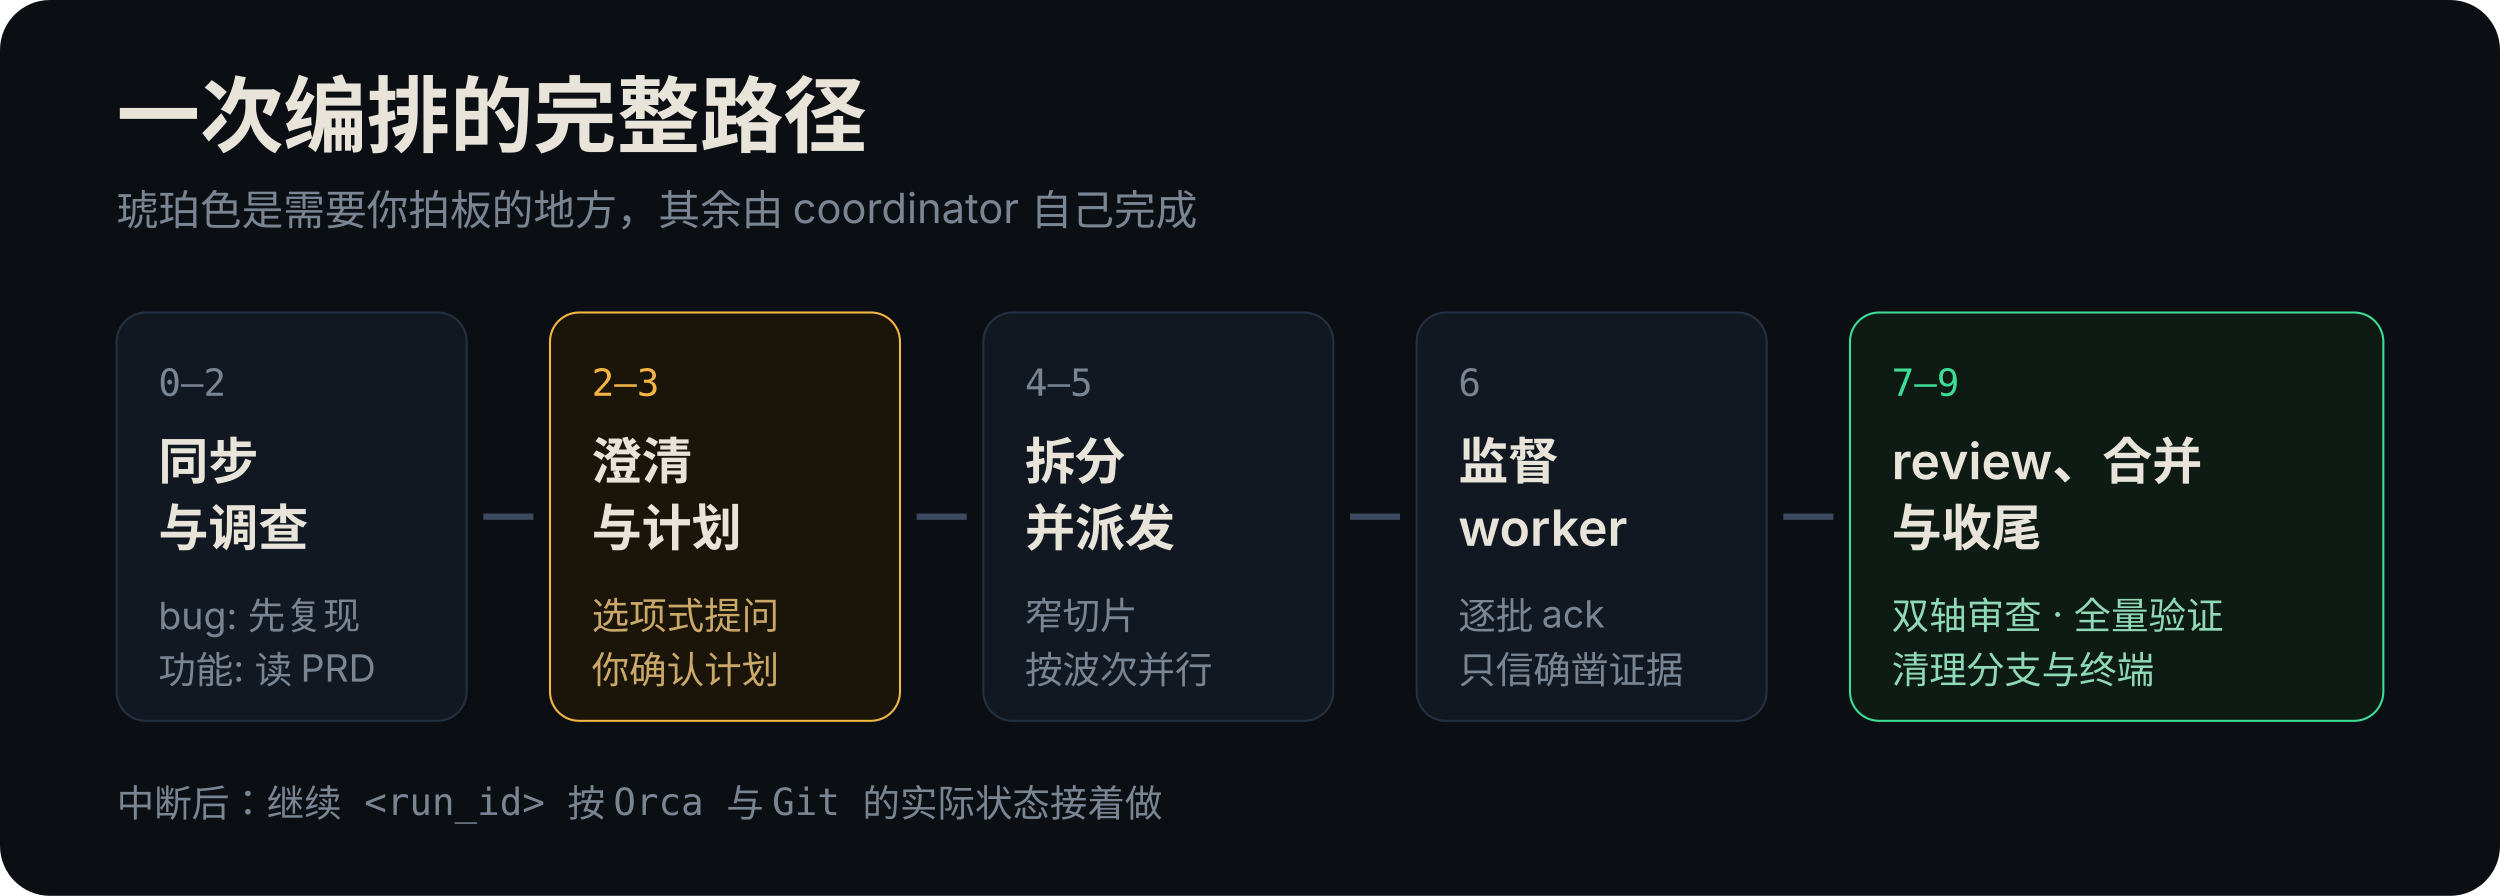
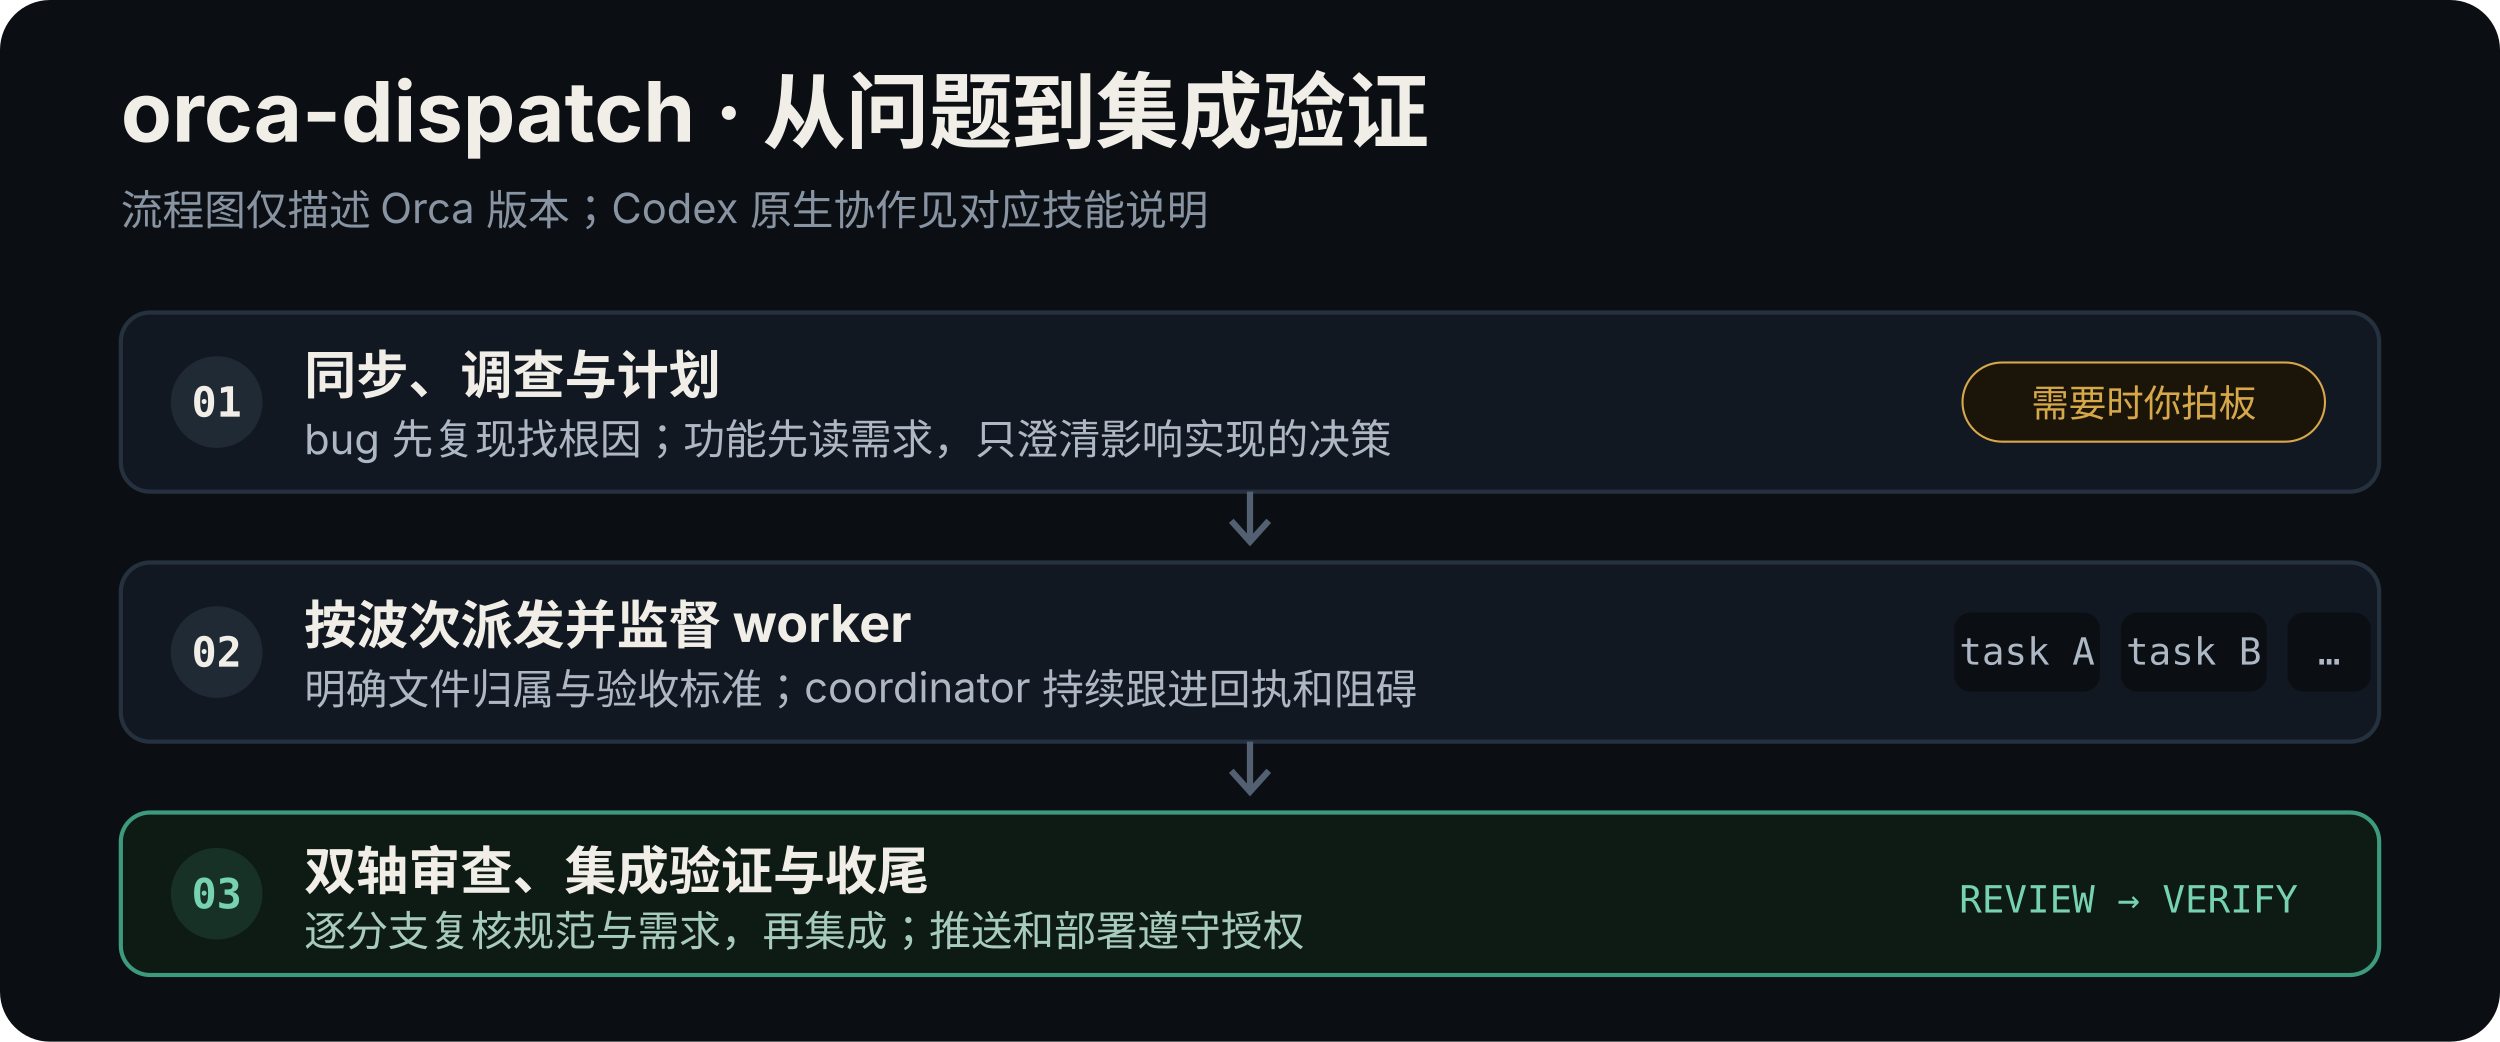
- <svg xmlns="http://www.w3.org/2000/svg" width="1200" height="430" viewBox="0 0 1200 430" role="img" aria-labelledby="title desc">
-   <rect width="1200" height="430" rx="24" fill="#0B0F14" />
+ <svg xmlns="http://www.w3.org/2000/svg" width="1200" height="500" viewBox="0 0 1200 500" role="img" aria-labelledby="title desc">
+   <rect width="1200" height="500" rx="24" fill="#0B0F14" />
  <g font-family="-apple-system, BlinkMacSystemFont, 'Segoe UI', 'PingFang SC', sans-serif">
-     <text x="56" y="70" font-size="40" font-weight="700" fill="#E8E4DA">一次编排的完整路径</text>
-     <text x="56" y="108" font-size="20" fill="#7A8594">琥珀色是需要你拍板的地方，其余由 coordinator 自己完成</text>
+     <text x="58" y="68" font-size="40" font-weight="700" fill="#F1EEE7">orca-dispatch · 从问题到集成验证</text>
+     <text x="58" y="108" font-size="20" fill="#8994A3">流程图仅描述 Orca 版本；Codex 原生协作见对应技能说明</text>
  </g>
-   <g id="stages" transform="translate(56 150)" font-family="-apple-system, BlinkMacSystemFont, 'Segoe UI', 'PingFang SC', sans-serif">
-     <g id="s1">
-       <rect x="0" y="0" width="168" height="196" rx="14" fill="#111821" stroke="#243041" />
-       <text x="20" y="40" font-family="ui-monospace, SFMono-Regular, Menlo, monospace" font-size="18" fill="#7A8594">0–2</text>
-       <text x="20" y="80" font-size="24" font-weight="600" fill="#E8E4DA">同步</text>
-       <text x="20" y="112" font-size="24" font-weight="600" fill="#E8E4DA">与调查</text>
-       <text x="20" y="152" font-size="18" fill="#7A8594">bug: 先复现</text>
-       <text x="20" y="178" font-size="18" fill="#7A8594">功能: 读 PRD</text>
+   <g id="stages" font-family="-apple-system, BlinkMacSystemFont, 'Segoe UI', 'PingFang SC', sans-serif">
+     <g transform="translate(58 150)">
+       <rect width="1084" height="86" rx="14" fill="#111821" stroke="#263140" stroke-width="2" />
+       <circle cx="46" cy="43" r="22" fill="#202A35" />
+       <text x="46" y="50" text-anchor="middle" font-family="ui-monospace, SFMono-Regular, Menlo, monospace" font-size="20" font-weight="700" fill="#F1EEE7">01</text>
+       <text x="88" y="39" font-size="25" font-weight="650" fill="#F1EEE7">同步、调查与计划</text>
+       <text x="88" y="68" font-size="20" fill="#AEB8C5">bug 先复现找根因；功能先读需求，只澄清影响实现的决策</text>
+       <rect x="884" y="24" width="174" height="38" rx="19" fill="#1A1508" stroke="#D7A84A" />
+       <text x="971" y="50" text-anchor="middle" font-size="18" fill="#D7A84A">需要时你拍板</text>
    </g>
-     <path d="M176 98 H200" stroke="#3B4A5E" stroke-width="3" />
-     <g id="s2" transform="translate(208 0)">
-       <rect x="0" y="0" width="168" height="196" rx="14" fill="#1A1508" stroke="#F5B544" />
-       <text x="20" y="40" font-family="ui-monospace, SFMono-Regular, Menlo, monospace" font-size="18" fill="#F5B544">2–3</text>
-       <text x="20" y="80" font-size="24" font-weight="600" fill="#E8E4DA">澄清</text>
-       <text x="20" y="112" font-size="24" font-weight="600" fill="#E8E4DA">与计划</text>
-       <text x="20" y="152" font-size="18" fill="#C9A86A">选项式提问</text>
-       <text x="20" y="178" font-size="18" fill="#C9A86A">你确认计划</text>
+     <path d="M600 236 V258" stroke="#526071" stroke-width="3" />
+     <path d="M591 250 L600 260 L609 250" fill="none" stroke="#526071" stroke-width="3" />
+     <g transform="translate(58 270)">
+       <rect width="1084" height="86" rx="14" fill="#111821" stroke="#263140" stroke-width="2" />
+       <circle cx="46" cy="43" r="22" fill="#202A35" />
+       <text x="46" y="50" text-anchor="middle" font-family="ui-monospace, SFMono-Regular, Menlo, monospace" font-size="20" font-weight="700" fill="#F1EEE7">02</text>
+       <text x="88" y="39" font-size="25" font-weight="650" fill="#F1EEE7">按波次派发并监督 worker</text>
+       <text x="88" y="68" font-size="20" fill="#AEB8C5">明确文件归属与验收标准；coordinator 持续跟进回执和阻碍</text>
+       <g transform="translate(880 24)" font-family="ui-monospace, SFMono-Regular, Menlo, monospace" font-size="18">
+         <rect width="70" height="38" rx="8" fill="#0B0F14" />
+         <text x="35" y="25" text-anchor="middle" fill="#AEB8C5">task A</text>
+         <rect x="80" width="70" height="38" rx="8" fill="#0B0F14" />
+         <text x="115" y="25" text-anchor="middle" fill="#AEB8C5">task B</text>
+         <rect x="160" width="40" height="38" rx="8" fill="#0B0F14" />
+         <text x="180" y="25" text-anchor="middle" fill="#AEB8C5">…</text>
+       </g>
    </g>
-     <path d="M384 98 H408" stroke="#3B4A5E" stroke-width="3" />
-     <g id="s3" transform="translate(416 0)">
-       <rect x="0" y="0" width="168" height="196" rx="14" fill="#111821" stroke="#243041" />
-       <text x="20" y="40" font-family="ui-monospace, SFMono-Regular, Menlo, monospace" font-size="18" fill="#7A8594">4–5</text>
-       <text x="20" y="80" font-size="24" font-weight="600" fill="#E8E4DA">拆分</text>
-       <text x="20" y="112" font-size="24" font-weight="600" fill="#E8E4DA">并派发</text>
-       <text x="20" y="152" font-size="18" fill="#7A8594">窄切片</text>
-       <text x="20" y="178" font-size="18" fill="#7A8594">按波次并行</text>
-     </g>
-     <path d="M592 98 H616" stroke="#3B4A5E" stroke-width="3" />
-     <g id="s4" transform="translate(624 0)">
-       <rect x="0" y="0" width="168" height="196" rx="14" fill="#111821" stroke="#243041" />
-       <text x="20" y="40" font-family="ui-monospace, SFMono-Regular, Menlo, monospace" font-size="18" fill="#7A8594">6</text>
-       <text x="20" y="80" font-size="24" font-weight="600" fill="#E8E4DA">监督</text>
-       <text x="20" y="112" font-size="24" font-weight="600" fill="#E8E4DA">worker</text>
-       <text x="20" y="152" font-size="18" fill="#7A8594">逐批 ack</text>
-       <text x="20" y="178" font-size="18" fill="#7A8594">只信确凿证据</text>
-     </g>
-     <path d="M800 98 H824" stroke="#3B4A5E" stroke-width="3" />
-     <g id="s5" transform="translate(832 0)">
-       <rect x="0" y="0" width="256" height="196" rx="14" fill="#0E1A14" stroke="#3DDC97" />
-       <text x="20" y="40" font-family="ui-monospace, SFMono-Regular, Menlo, monospace" font-size="18" fill="#3DDC97">7–9</text>
-       <text x="20" y="80" font-size="24" font-weight="600" fill="#E8E4DA">review、合并</text>
-       <text x="20" y="112" font-size="24" font-weight="600" fill="#E8E4DA">与收尾</text>
-       <text x="20" y="152" font-size="18" fill="#8FD9B6">双轴审查 · 全量验证</text>
-       <text x="20" y="178" font-size="18" fill="#8FD9B6">清理分支与终端</text>
+     <path d="M600 356 V378" stroke="#526071" stroke-width="3" />
+     <path d="M591 370 L600 380 L609 370" fill="none" stroke="#526071" stroke-width="3" />
+     <g transform="translate(58 390)">
+       <rect width="1084" height="78" rx="14" fill="#0E1A14" stroke="#3D9B7D" stroke-width="2" />
+       <circle cx="46" cy="39" r="22" fill="#173127" />
+       <text x="46" y="46" text-anchor="middle" font-family="ui-monospace, SFMono-Regular, Menlo, monospace" font-size="20" font-weight="700" fill="#76D2B3">03</text>
+       <text x="88" y="37" font-size="25" font-weight="650" fill="#F1EEE7">双轴审查、集成验证与收尾</text>
+       <text x="88" y="64" font-size="20" fill="#A7CBBE">逐分支复核规范与需求，再集成；推送和部署遵守授权</text>
+       <text x="1045" y="48" text-anchor="end" font-family="ui-monospace, SFMono-Regular, Menlo, monospace" font-size="18" fill="#76D2B3">REVIEW → VERIFY</text>
    </g>
  </g>
-   <text x="56" y="392" font-family="ui-monospace, SFMono-Regular, Menlo, monospace" font-size="18" fill="#7A8594">中断后：继续 &lt;run_id&gt; 按 Orca 与 Git 的实际状态接着做</text>
</svg>
